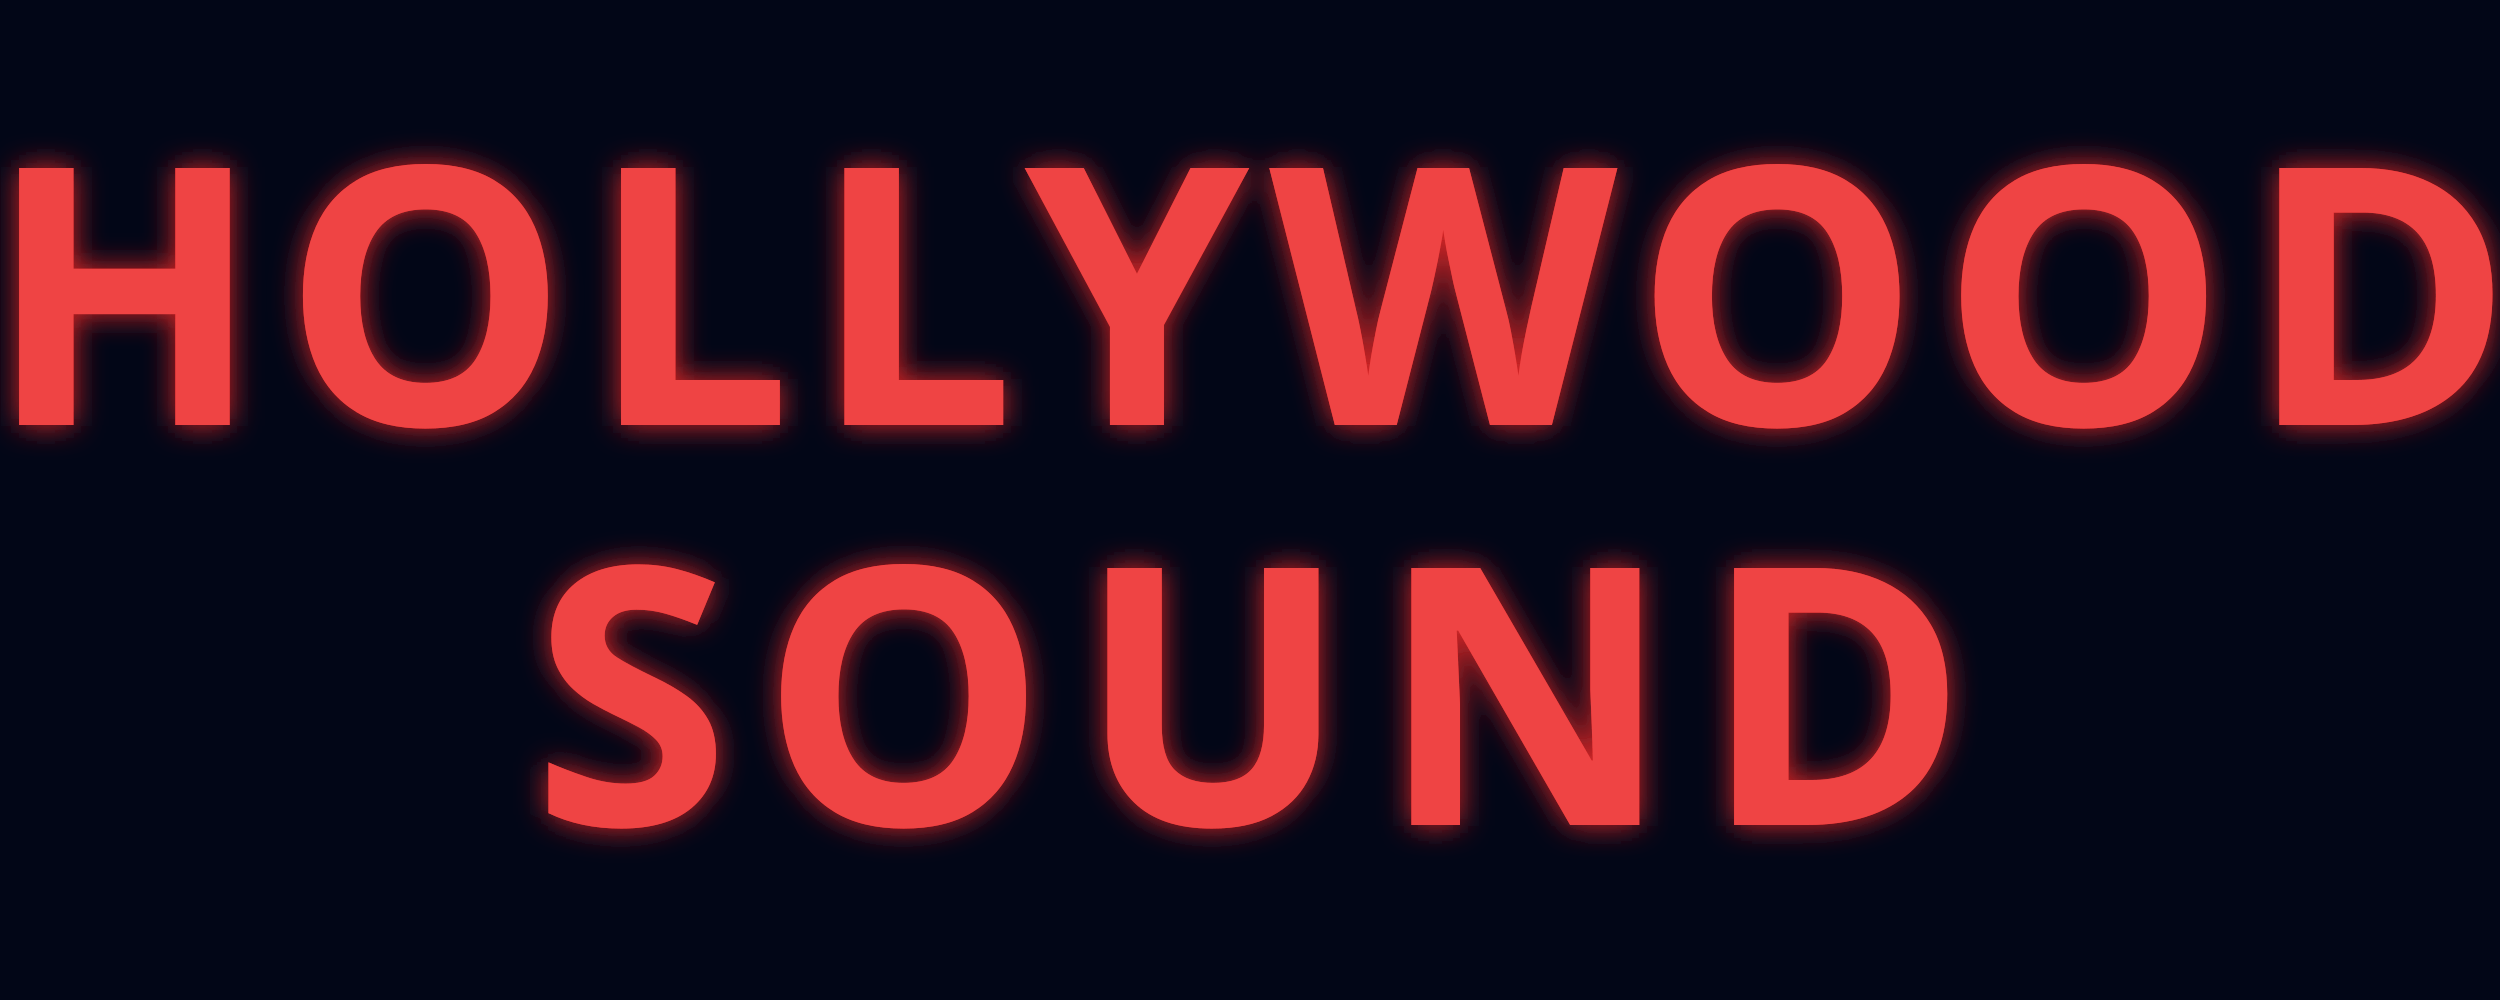
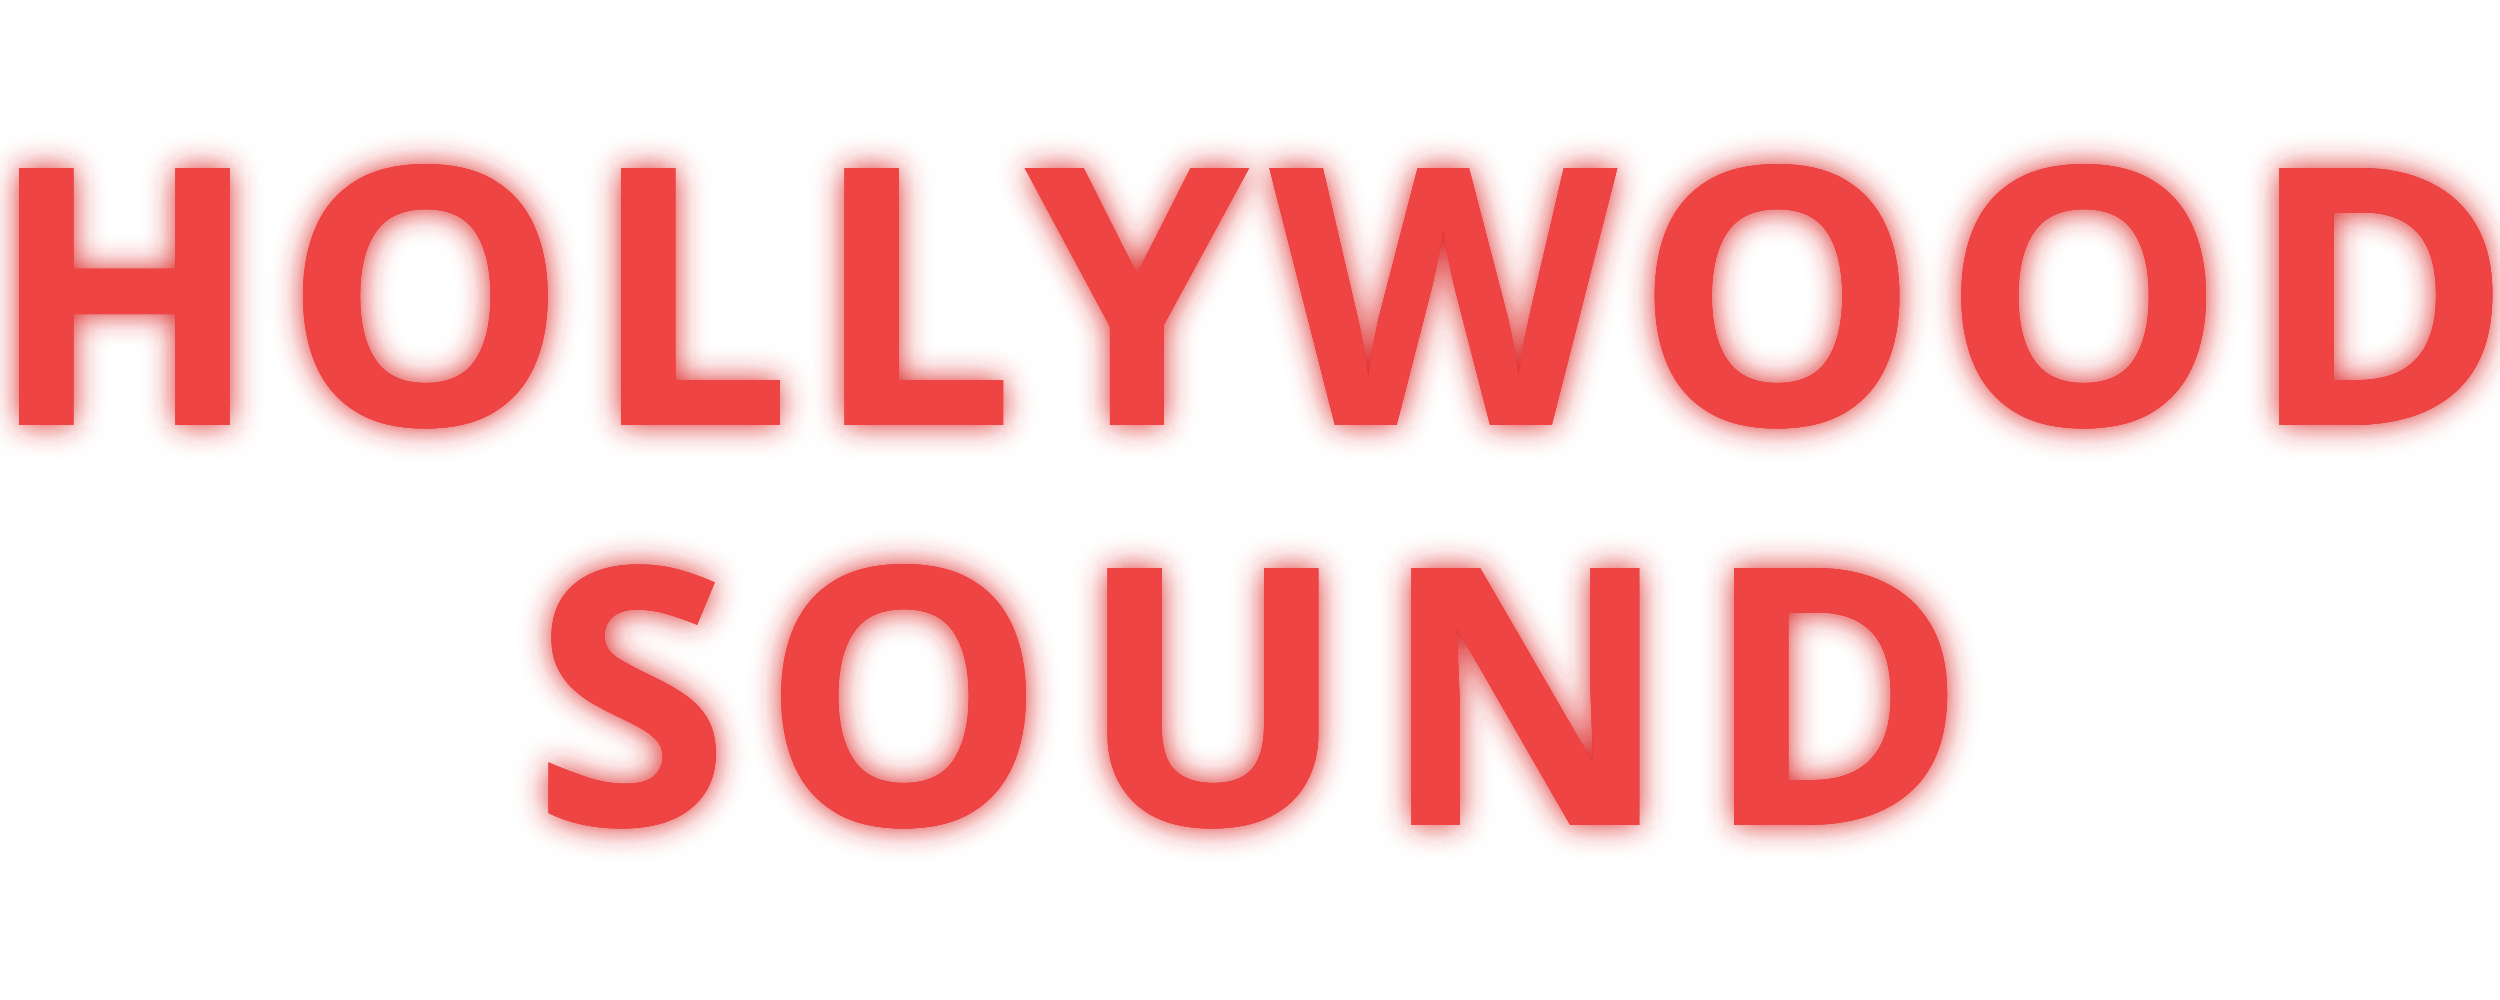
<svg xmlns="http://www.w3.org/2000/svg" viewBox="0 0 500 200">
  <defs>
    <filter id="glow" x="-20%" y="-20%" width="140%" height="140%">
      <feGaussianBlur stdDeviation="3" result="blur" />
      <feMerge>
        <feMergeNode in="blur" />
        <feMergeNode in="SourceGraphic" />
      </feMerge>
    </filter>
  </defs>
-   <rect width="500" height="200" fill="#020617" />
  <text x="250" y="85" font-family="Impact, Arial Black, sans-serif" font-size="72" font-weight="900" fill="#dc2626" text-anchor="middle" letter-spacing="4" filter="url(#glow)">HOLLYWOOD</text>
  <text x="250" y="165" font-family="Impact, Arial Black, sans-serif" font-size="72" font-weight="900" fill="#dc2626" text-anchor="middle" letter-spacing="6" filter="url(#glow)">SOUND</text>
  <text x="250" y="85" font-family="Impact, Arial Black, sans-serif" font-size="72" font-weight="900" fill="#ef4444" text-anchor="middle" letter-spacing="4">HOLLYWOOD</text>
  <text x="250" y="165" font-family="Impact, Arial Black, sans-serif" font-size="72" font-weight="900" fill="#ef4444" text-anchor="middle" letter-spacing="6">SOUND</text>
</svg>
